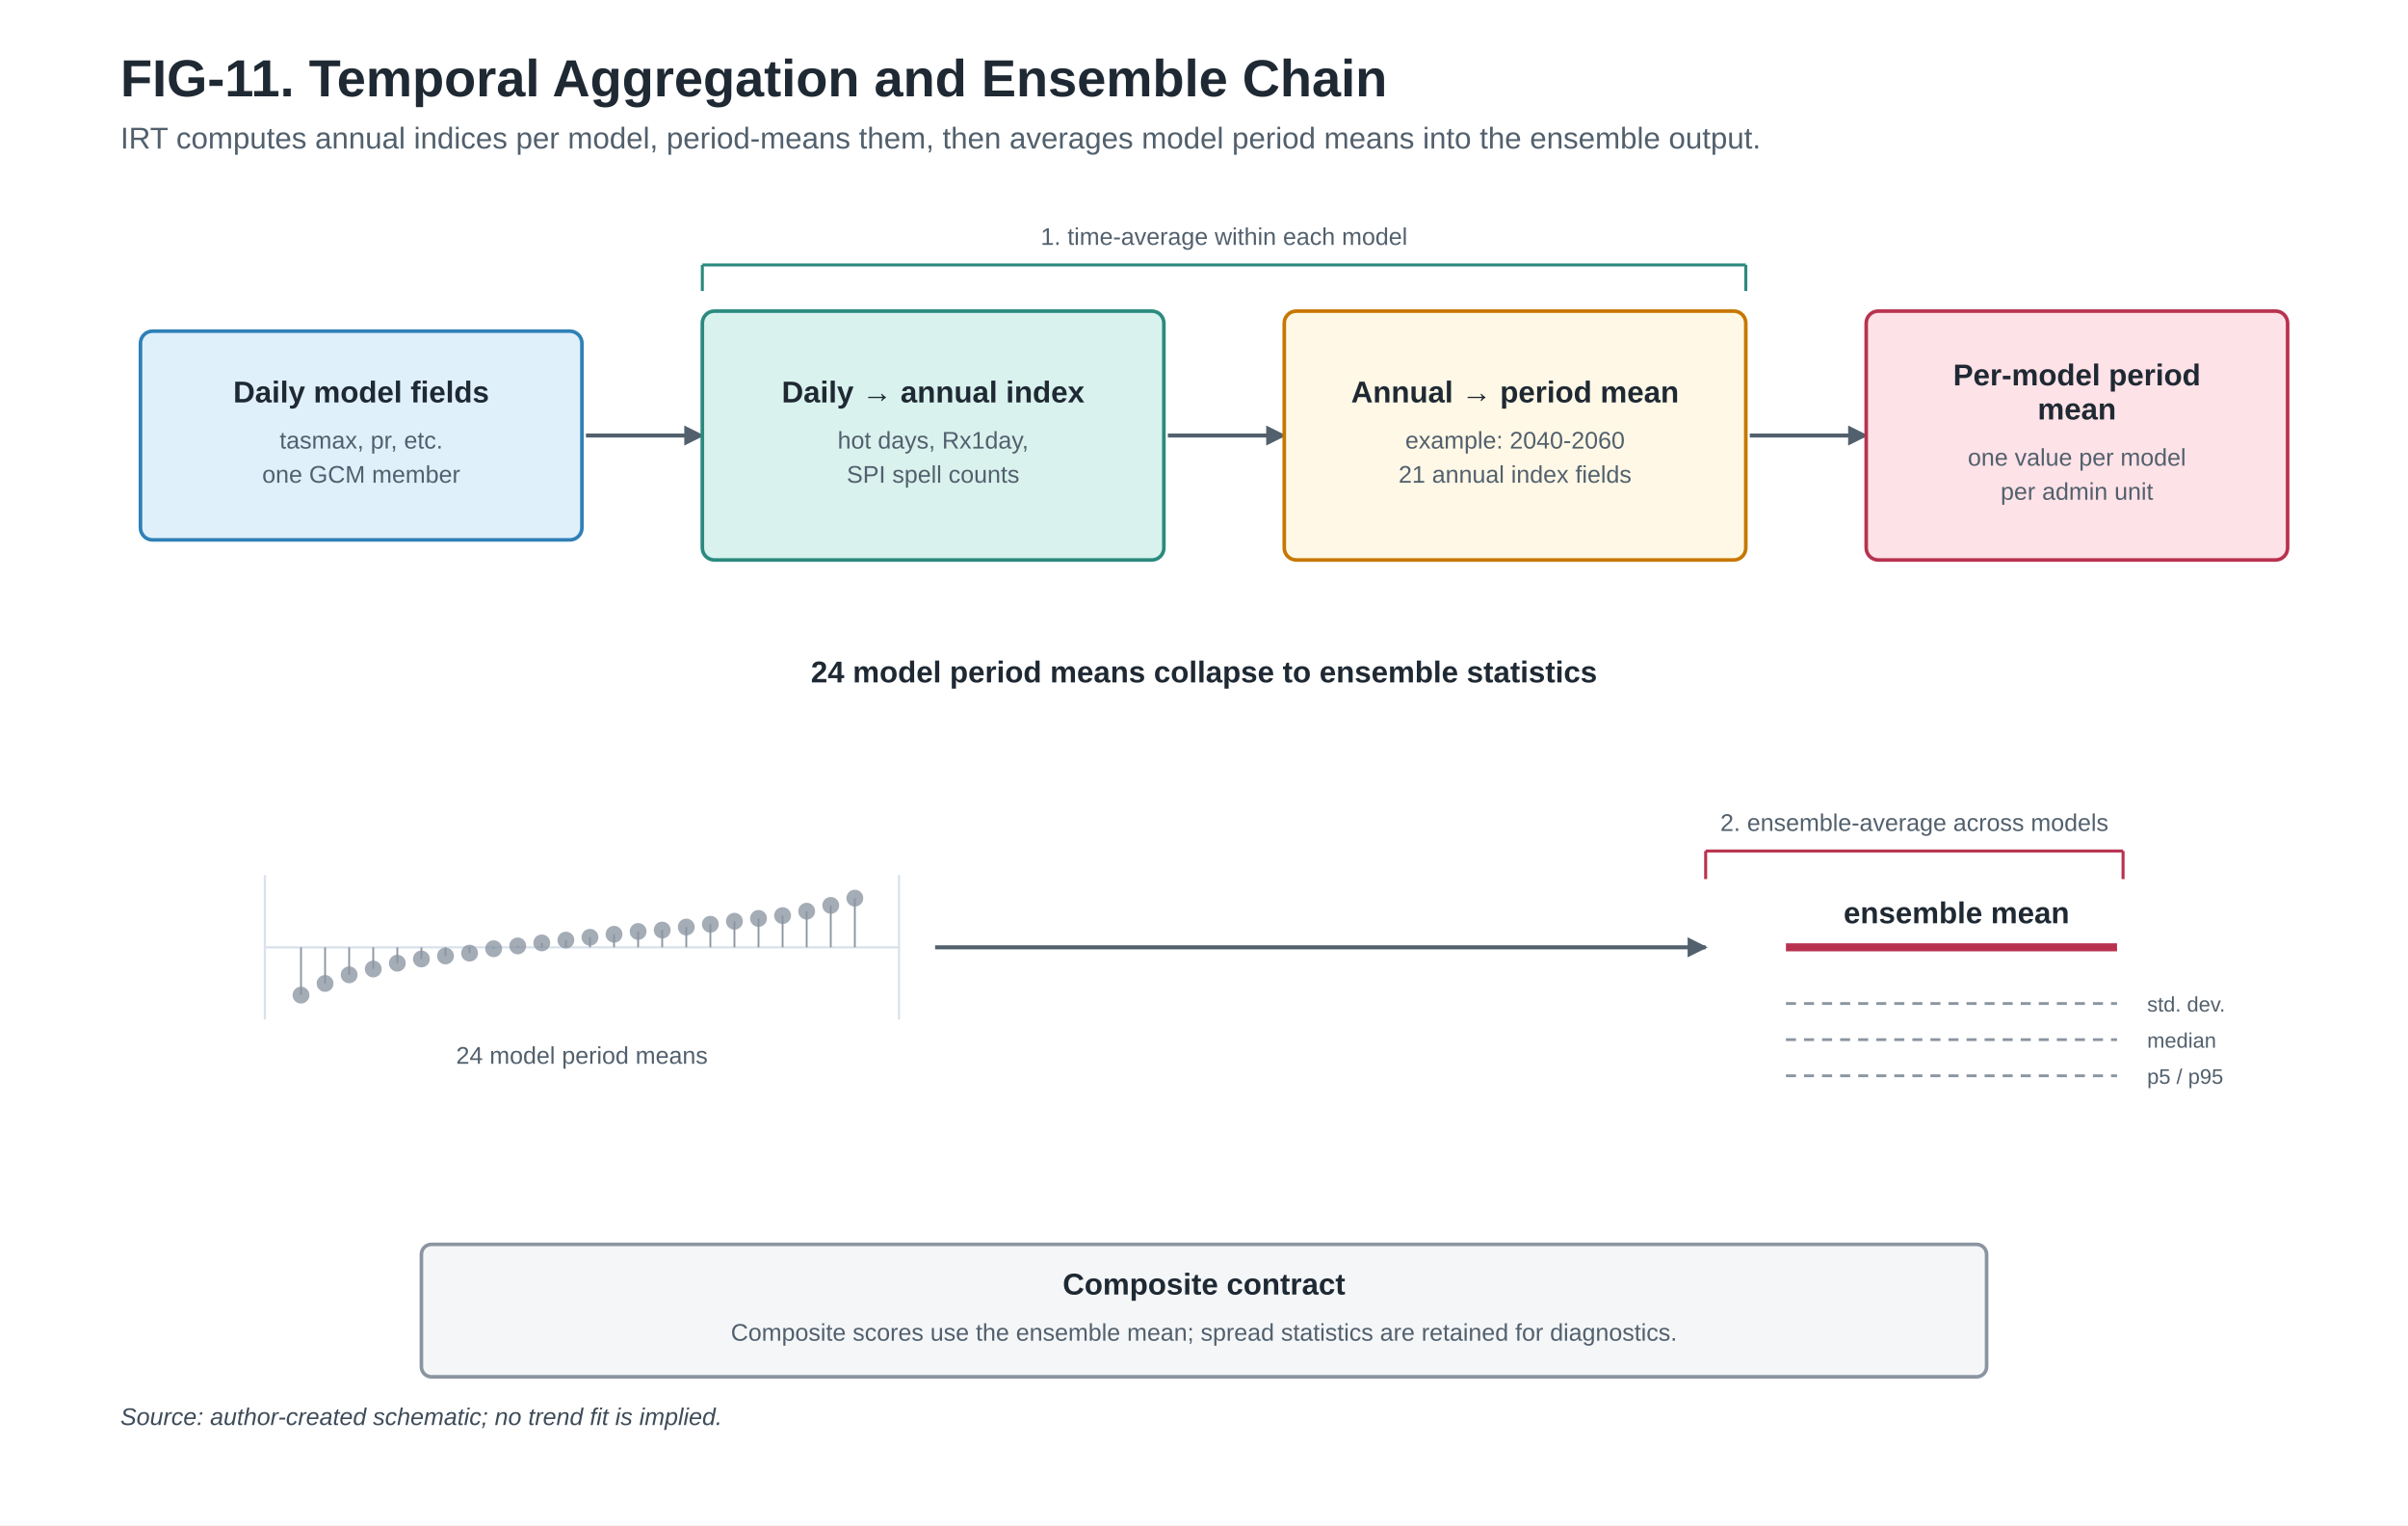
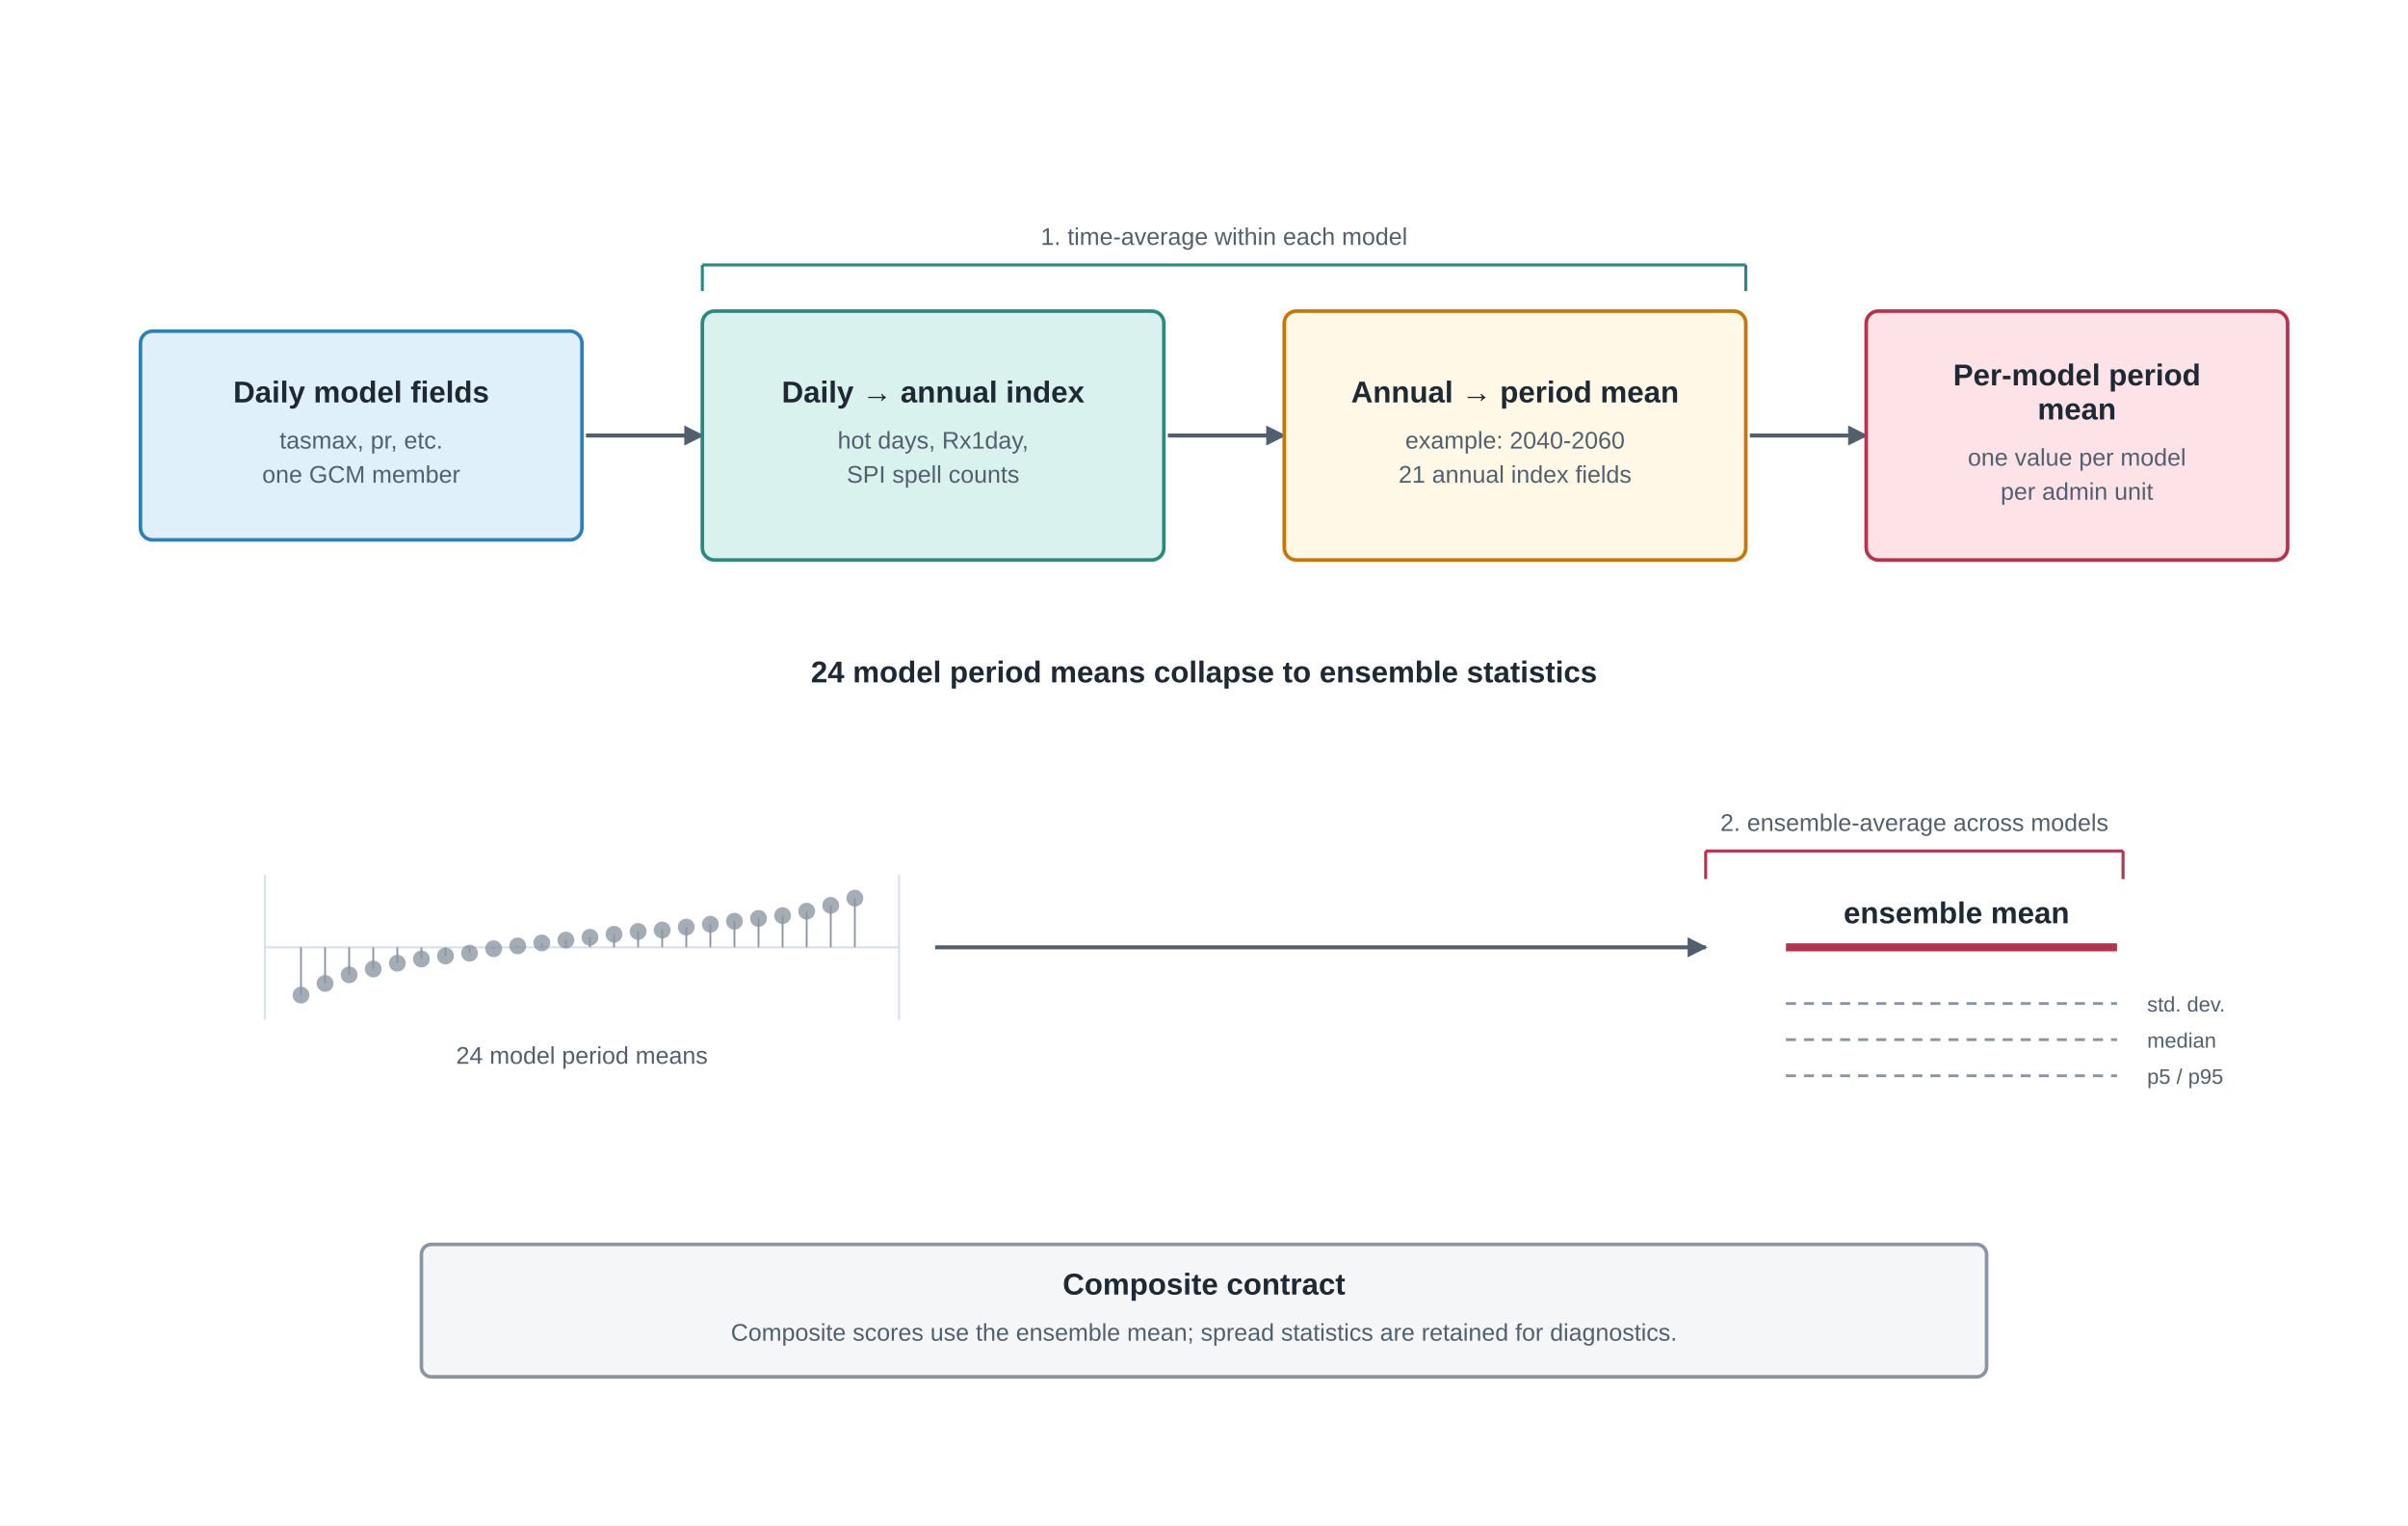
<svg xmlns="http://www.w3.org/2000/svg" width="1200" height="760" viewBox="0 0 1200 760" role="img" aria-labelledby="title desc">
  <style>
text { font-family: Arial, Helvetica, sans-serif; fill: #1f2933; }
.title { font-size: 26px; font-weight: 700; }
.subtitle { font-size: 15px; fill: #52606d; }
.label { font-size: 15px; font-weight: 700; }
.small { font-size: 12px; fill: #52606d; }
.tiny { font-size: 10.5px; fill: #52606d; }
.note { font-size: 12px; fill: #3e4c59; font-style: italic; }
.axis { stroke: #52606d; stroke-width: 1.2; }
.gridline { stroke: #d9e2ec; stroke-width: 1; }
.arrow { stroke: #52606d; stroke-width: 2.0; fill: none; marker-end: url(#arrow); }
</style>
  <defs>
    <marker id="arrow" viewBox="0 0 12 12" refX="10" refY="6" markerWidth="12" markerHeight="12" markerUnits="userSpaceOnUse" orient="auto-start-reverse">
      <path d="M 1 1 L 11 6 L 1 11 z" fill="#52606d" />
    </marker>
  </defs>
  <rect width="1200" height="760" fill="white" />
-   <text x="60.0" y="48.0" class="title" text-anchor="start">FIG-11. Temporal Aggregation and Ensemble Chain</text>
-   <text x="60.0" y="74.0" class="subtitle" text-anchor="start">IRT computes annual indices per model, period-means them, then averages model period means into the ensemble output.</text>
  <rect x="70" y="165" width="220" height="104" rx="6" fill="#dff0fb" stroke="#2f80b7" stroke-width="1.8" class="flow-box" />
  <text x="180.0" y="200.5" class="label" text-anchor="middle" data-box="70,165,220,104">Daily model fields</text>
  <text x="180.0" y="223.5" class="small" text-anchor="middle" data-box="70,165,220,104">tasmax, pr, etc.</text>
  <text x="180.0" y="240.5" class="small" text-anchor="middle" data-box="70,165,220,104">one GCM member</text>
  <path class="arrow" d="M 292.0 217.0 L 350.0 217.0" />
  <rect x="350" y="155" width="230" height="124" rx="6" fill="#d9f2ee" stroke="#2b8a7e" stroke-width="1.8" class="flow-box" />
  <text x="465.0" y="200.5" class="label" text-anchor="middle" data-box="350,155,230,124">Daily → annual index</text>
  <text x="465.0" y="223.5" class="small" text-anchor="middle" data-box="350,155,230,124">hot days, Rx1day,</text>
  <text x="465.0" y="240.5" class="small" text-anchor="middle" data-box="350,155,230,124">SPI spell counts</text>
  <path class="arrow" d="M 582.0 217.0 L 640.0 217.0" />
  <rect x="640" y="155" width="230" height="124" rx="6" fill="#fff8e6" stroke="#c77700" stroke-width="1.8" class="flow-box" />
  <text x="755.0" y="200.5" class="label" text-anchor="middle" data-box="640,155,230,124">Annual → period mean</text>
  <text x="755.0" y="223.5" class="small" text-anchor="middle" data-box="640,155,230,124">example: 2040-2060</text>
  <text x="755.0" y="240.5" class="small" text-anchor="middle" data-box="640,155,230,124">21 annual index fields</text>
  <path class="arrow" d="M 872.0 217.0 L 930.0 217.0" />
  <rect x="930" y="155" width="210" height="124" rx="6" fill="#fde2e7" stroke="#b8324f" stroke-width="1.8" class="flow-box" />
  <text x="1035.0" y="192.0" class="label" text-anchor="middle" data-box="930,155,210,124">Per-model period</text>
  <text x="1035.0" y="209.0" class="label" text-anchor="middle" data-box="930,155,210,124">mean</text>
  <text x="1035.0" y="232.0" class="small" text-anchor="middle" data-box="930,155,210,124">one value per model</text>
  <text x="1035.0" y="249.0" class="small" text-anchor="middle" data-box="930,155,210,124">per admin unit</text>
  <line x1="350" y1="132" x2="870" y2="132" stroke="#2b8a7e" stroke-width="1.5" />
  <line x1="350" y1="132" x2="350" y2="145" stroke="#2b8a7e" stroke-width="1.5" />
  <line x1="870" y1="132" x2="870" y2="145" stroke="#2b8a7e" stroke-width="1.5" />
  <text x="610.0" y="122.0" class="small" text-anchor="middle">1. time-average within each model</text>
  <text x="600.0" y="340.0" class="label" text-anchor="middle">24 model period means collapse to ensemble statistics</text>
  <line x1="132" y1="472" x2="448" y2="472" stroke="#d9e2ec" stroke-width="1.1" />
  <line x1="132" y1="436" x2="132" y2="508" stroke="#d9e2ec" stroke-width="1.1" />
  <line x1="448" y1="436" x2="448" y2="508" stroke="#d9e2ec" stroke-width="1.1" />
  <text x="290.0" y="530.0" class="small" text-anchor="middle">24 model period means</text>
  <line x1="150" y1="472" x2="150" y2="495.76" stroke="#8b95a1" stroke-width="0.9" />
  <circle cx="150" cy="495.8" r="4.2" fill="#8b95a1" fill-opacity="0.78" />
  <line x1="162" y1="472" x2="162" y2="490.0" stroke="#8b95a1" stroke-width="0.9" />
  <circle cx="162" cy="490.0" r="4.2" fill="#8b95a1" fill-opacity="0.78" />
  <line x1="174" y1="472" x2="174" y2="485.68" stroke="#8b95a1" stroke-width="0.9" />
  <circle cx="174" cy="485.7" r="4.2" fill="#8b95a1" fill-opacity="0.78" />
  <line x1="186" y1="472" x2="186" y2="482.8" stroke="#8b95a1" stroke-width="0.9" />
  <circle cx="186" cy="482.8" r="4.2" fill="#8b95a1" fill-opacity="0.78" />
  <line x1="198" y1="472" x2="198" y2="479.92" stroke="#8b95a1" stroke-width="0.9" />
  <circle cx="198" cy="479.9" r="4.2" fill="#8b95a1" fill-opacity="0.78" />
  <line x1="210" y1="472" x2="210" y2="477.76" stroke="#8b95a1" stroke-width="0.9" />
  <circle cx="210" cy="477.8" r="4.2" fill="#8b95a1" fill-opacity="0.78" />
  <line x1="222" y1="472" x2="222" y2="476.32" stroke="#8b95a1" stroke-width="0.9" />
  <circle cx="222" cy="476.3" r="4.2" fill="#8b95a1" fill-opacity="0.78" />
  <line x1="234" y1="472" x2="234" y2="474.88" stroke="#8b95a1" stroke-width="0.9" />
  <circle cx="234" cy="474.9" r="4.2" fill="#8b95a1" fill-opacity="0.78" />
  <line x1="246" y1="472" x2="246" y2="472.72" stroke="#8b95a1" stroke-width="0.9" />
  <circle cx="246" cy="472.7" r="4.2" fill="#8b95a1" fill-opacity="0.78" />
  <line x1="258" y1="472" x2="258" y2="471.28" stroke="#8b95a1" stroke-width="0.9" />
  <circle cx="258" cy="471.3" r="4.2" fill="#8b95a1" fill-opacity="0.78" />
  <line x1="270" y1="472" x2="270" y2="469.84" stroke="#8b95a1" stroke-width="0.9" />
  <circle cx="270" cy="469.8" r="4.2" fill="#8b95a1" fill-opacity="0.78" />
  <line x1="282" y1="472" x2="282" y2="468.4" stroke="#8b95a1" stroke-width="0.9" />
  <circle cx="282" cy="468.4" r="4.2" fill="#8b95a1" fill-opacity="0.78" />
  <line x1="294" y1="472" x2="294" y2="466.96" stroke="#8b95a1" stroke-width="0.9" />
  <circle cx="294" cy="467.0" r="4.2" fill="#8b95a1" fill-opacity="0.78" />
  <line x1="306" y1="472" x2="306" y2="465.52" stroke="#8b95a1" stroke-width="0.9" />
  <circle cx="306" cy="465.5" r="4.2" fill="#8b95a1" fill-opacity="0.78" />
  <line x1="318" y1="472" x2="318" y2="464.08" stroke="#8b95a1" stroke-width="0.9" />
  <circle cx="318" cy="464.1" r="4.2" fill="#8b95a1" fill-opacity="0.78" />
  <line x1="330" y1="472" x2="330" y2="463.36" stroke="#8b95a1" stroke-width="0.9" />
  <circle cx="330" cy="463.4" r="4.2" fill="#8b95a1" fill-opacity="0.78" />
  <line x1="342" y1="472" x2="342" y2="461.92" stroke="#8b95a1" stroke-width="0.9" />
  <circle cx="342" cy="461.9" r="4.2" fill="#8b95a1" fill-opacity="0.78" />
  <line x1="354" y1="472" x2="354" y2="460.48" stroke="#8b95a1" stroke-width="0.9" />
  <circle cx="354" cy="460.5" r="4.2" fill="#8b95a1" fill-opacity="0.78" />
  <line x1="366" y1="472" x2="366" y2="459.04" stroke="#8b95a1" stroke-width="0.9" />
  <circle cx="366" cy="459.0" r="4.2" fill="#8b95a1" fill-opacity="0.78" />
  <line x1="378" y1="472" x2="378" y2="457.6" stroke="#8b95a1" stroke-width="0.9" />
  <circle cx="378" cy="457.6" r="4.2" fill="#8b95a1" fill-opacity="0.78" />
  <line x1="390" y1="472" x2="390" y2="456.16" stroke="#8b95a1" stroke-width="0.9" />
  <circle cx="390" cy="456.2" r="4.2" fill="#8b95a1" fill-opacity="0.78" />
  <line x1="402" y1="472" x2="402" y2="454.0" stroke="#8b95a1" stroke-width="0.9" />
  <circle cx="402" cy="454.0" r="4.2" fill="#8b95a1" fill-opacity="0.78" />
  <line x1="414" y1="472" x2="414" y2="451.12" stroke="#8b95a1" stroke-width="0.9" />
  <circle cx="414" cy="451.1" r="4.2" fill="#8b95a1" fill-opacity="0.78" />
  <line x1="426" y1="472" x2="426" y2="447.52" stroke="#8b95a1" stroke-width="0.9" />
  <circle cx="426" cy="447.5" r="4.2" fill="#8b95a1" fill-opacity="0.78" />
  <path class="arrow" d="M 466.0 472.0 L 850.0 472.0" />
  <line x1="890" y1="472" x2="1055" y2="472" stroke="#b8324f" stroke-width="4.0" />
  <text x="975.0" y="460.0" class="label" text-anchor="middle">ensemble mean</text>
  <line x1="890" y1="500" x2="1055" y2="500" stroke="#8b95a1" stroke-width="1.4" stroke-dasharray="5 4" />
  <text x="1070.0" y="504.0" class="tiny" text-anchor="start">std. dev.</text>
  <line x1="890" y1="518" x2="1055" y2="518" stroke="#8b95a1" stroke-width="1.4" stroke-dasharray="5 4" />
  <text x="1070.0" y="522.0" class="tiny" text-anchor="start">median</text>
  <line x1="890" y1="536" x2="1055" y2="536" stroke="#8b95a1" stroke-width="1.4" stroke-dasharray="5 4" />
  <text x="1070.0" y="540.0" class="tiny" text-anchor="start">p5 / p95</text>
  <line x1="850" y1="424" x2="1058" y2="424" stroke="#b8324f" stroke-width="1.5" />
  <line x1="850" y1="424" x2="850" y2="438" stroke="#b8324f" stroke-width="1.5" />
  <line x1="1058" y1="424" x2="1058" y2="438" stroke="#b8324f" stroke-width="1.5" />
  <text x="954.0" y="414.0" class="small" text-anchor="middle">2. ensemble-average across models</text>
  <rect x="210" y="620" width="780" height="66" rx="5" fill="#f4f6f8" stroke="#8b95a1" stroke-width="1.8" class="flow-box" />
  <text x="600.0" y="645.0" class="label" text-anchor="middle" data-box="210,620,780,66">Composite contract</text>
  <text x="600.0" y="668.0" class="small" text-anchor="middle" data-box="210,620,780,66">Composite scores use the ensemble mean; spread statistics are retained for diagnostics.</text>
-   <text x="60.0" y="710.0" class="note" text-anchor="start">Source: author-created schematic; no trend fit is implied.</text>
</svg>
